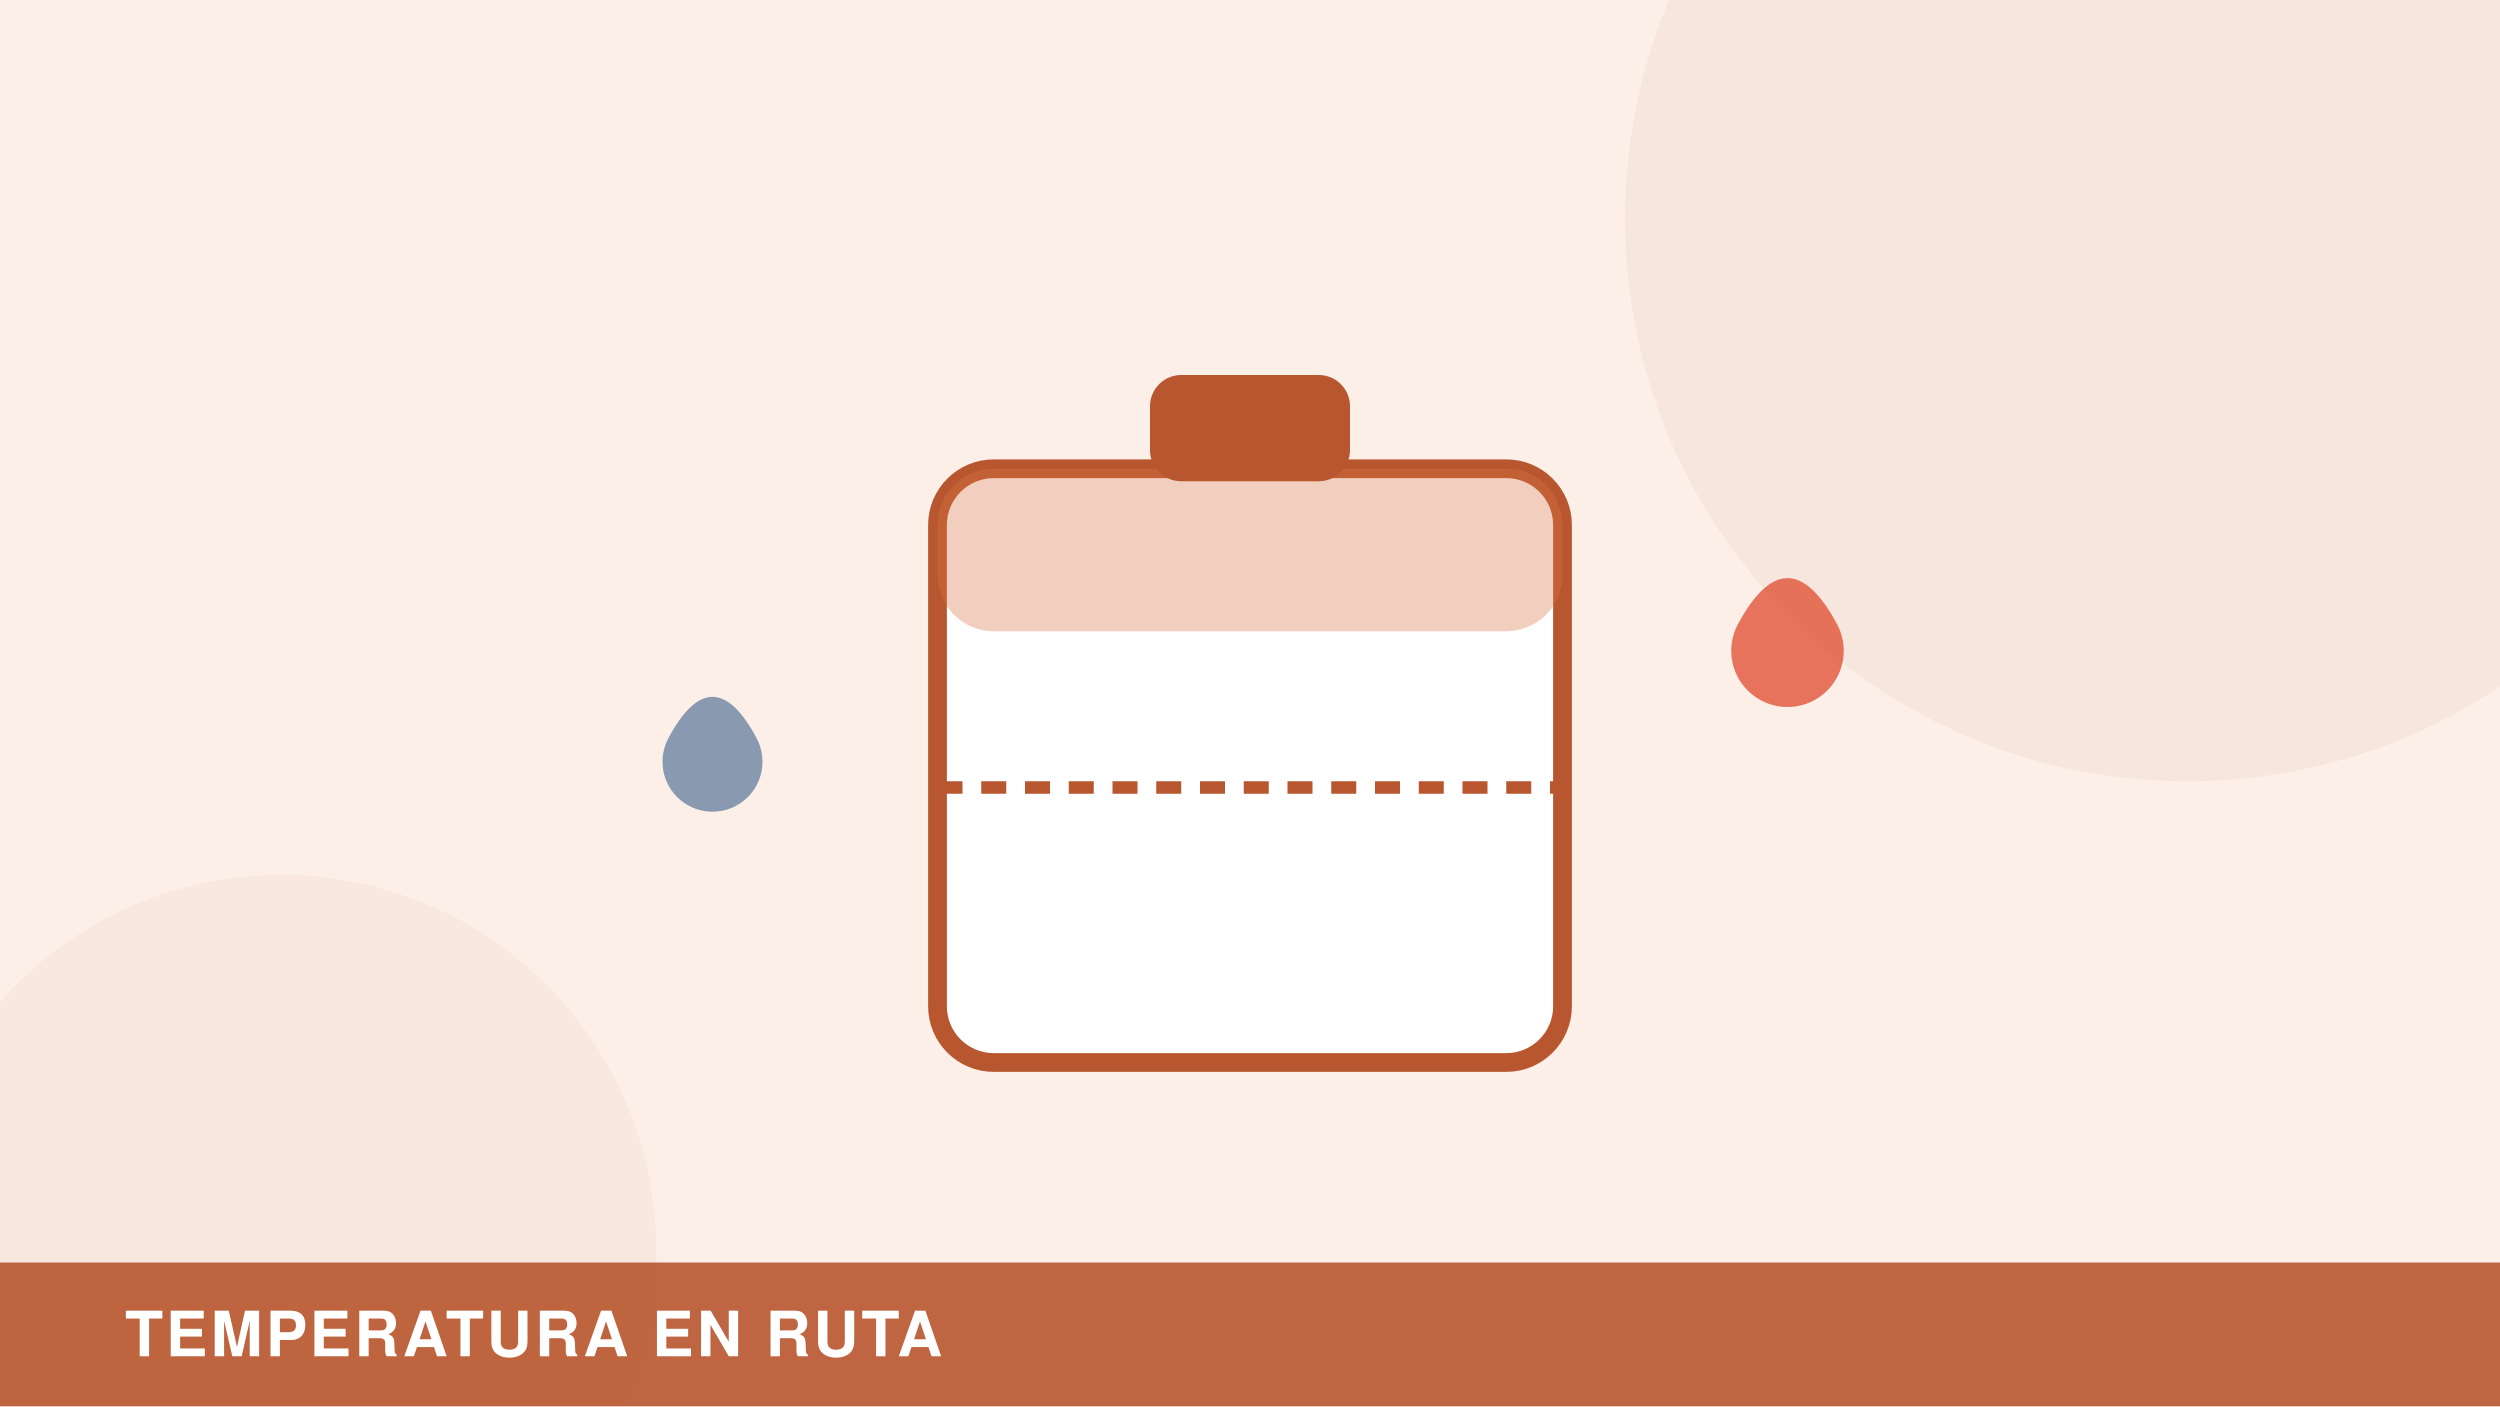
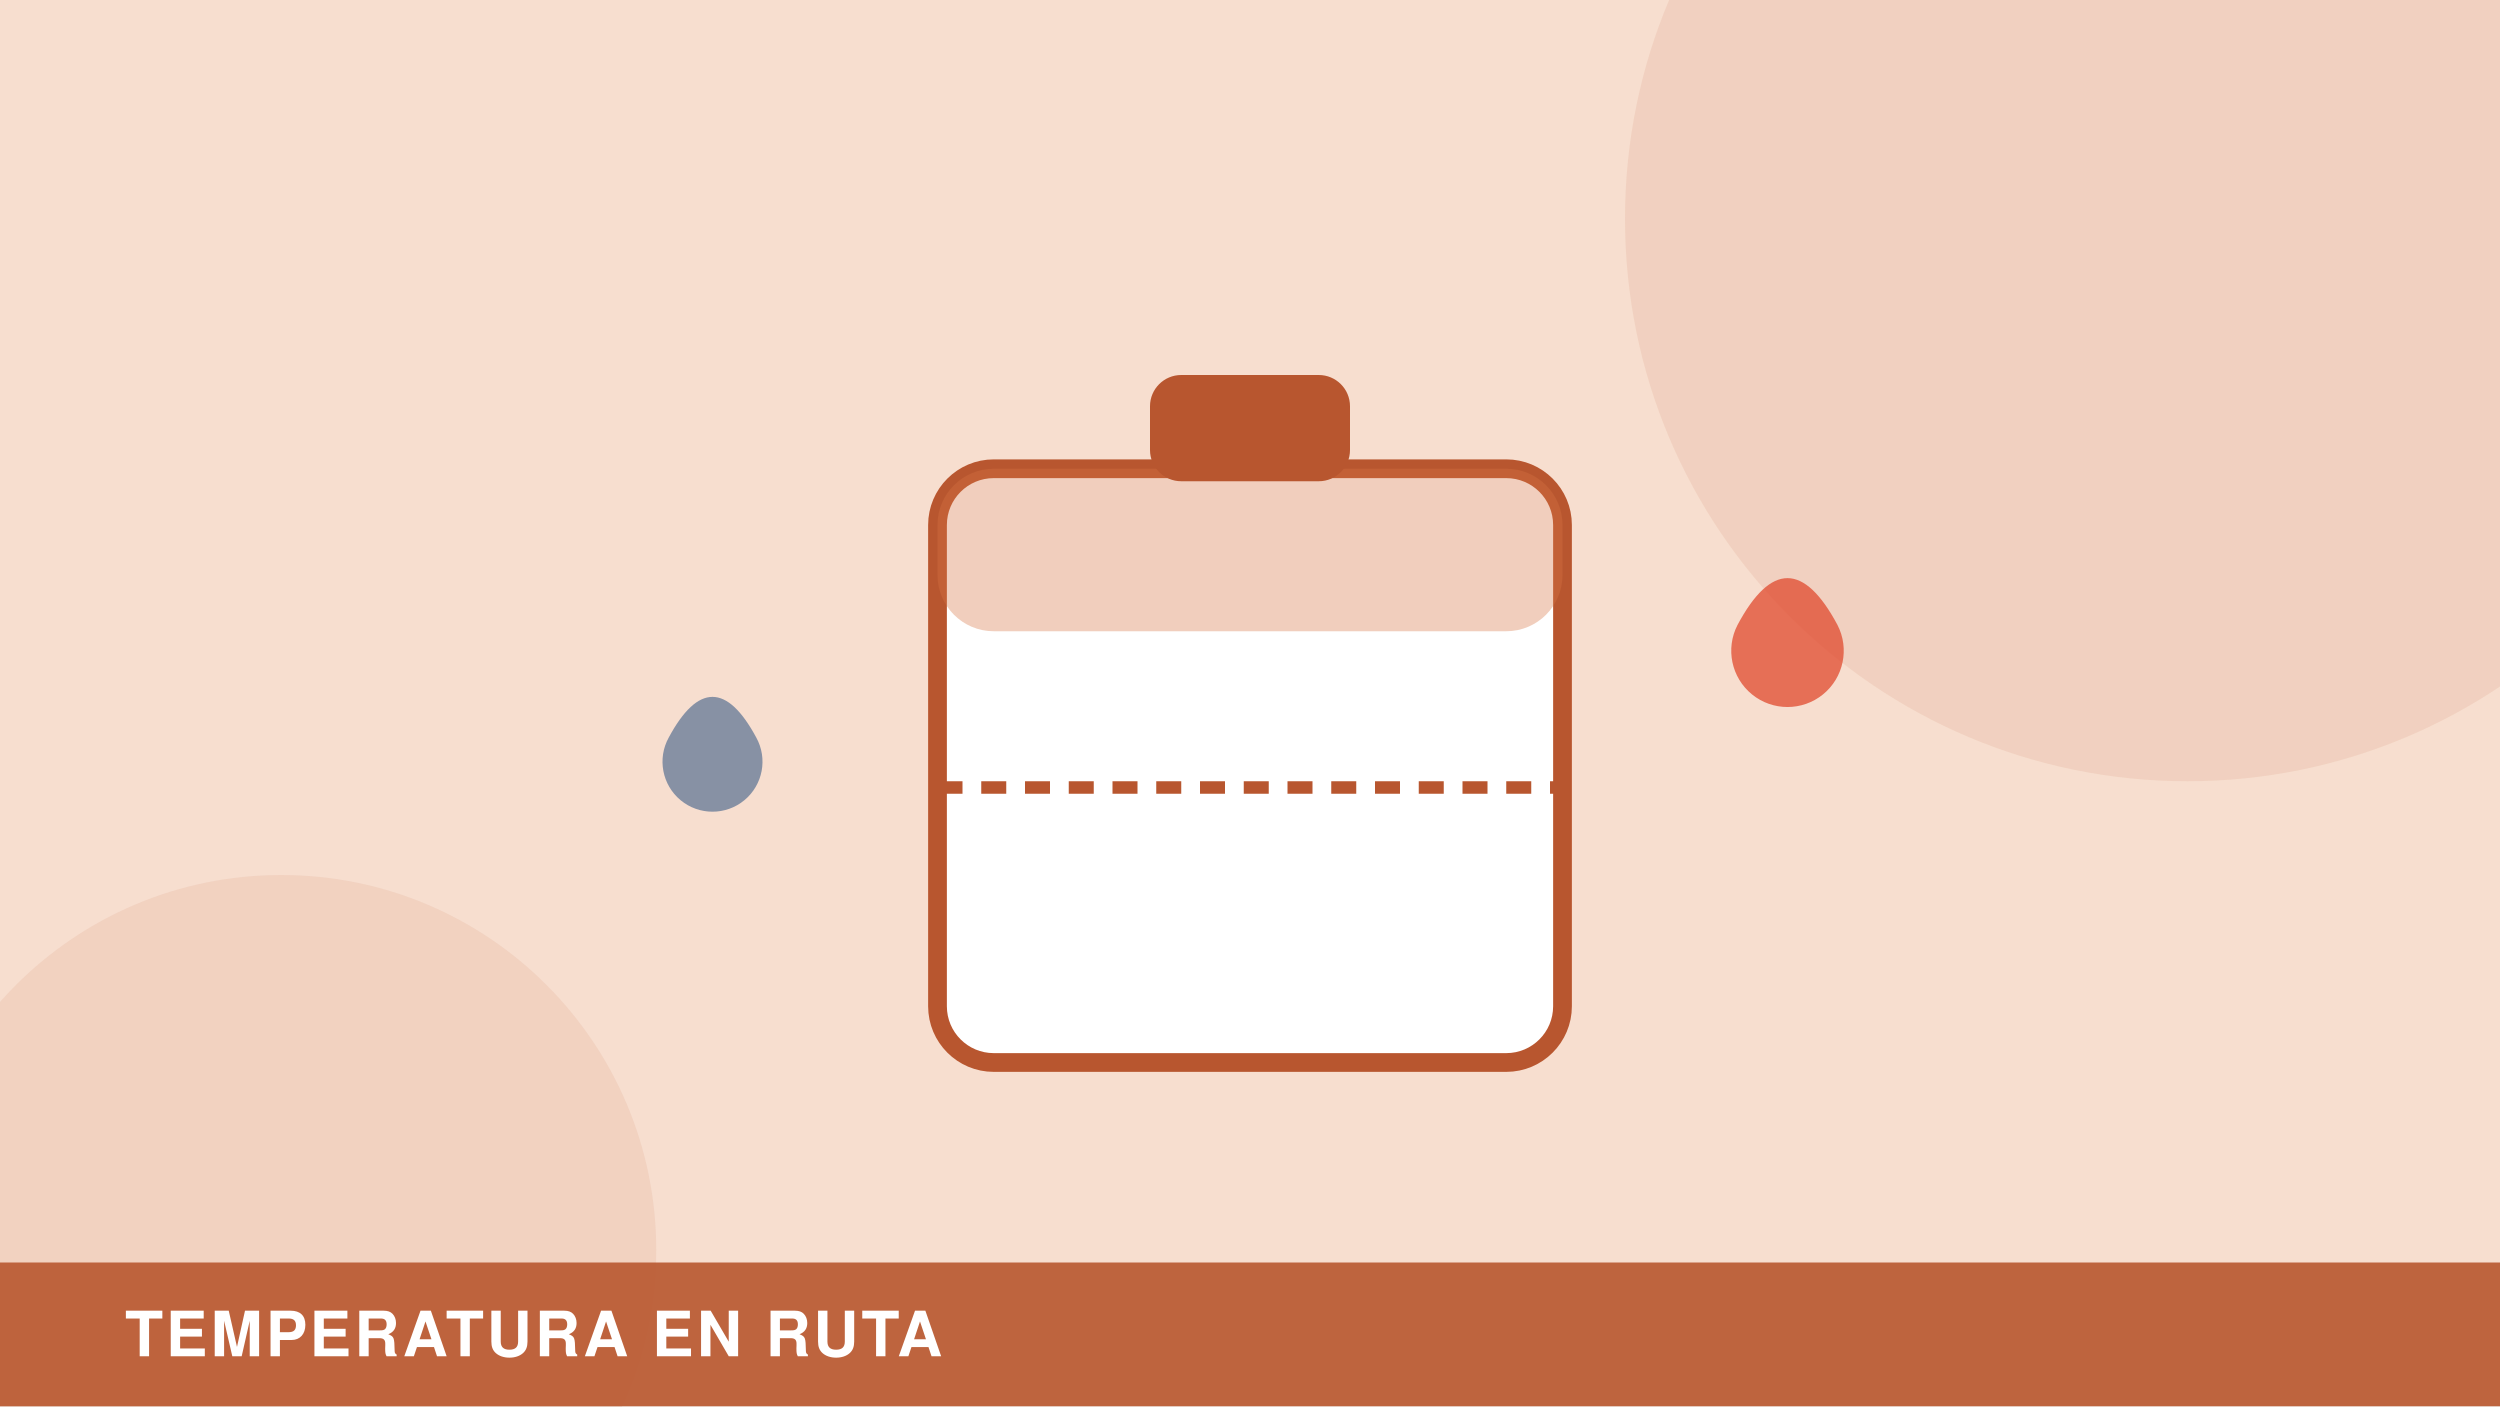
<svg xmlns="http://www.w3.org/2000/svg" viewBox="0 0 800 450" width="800" height="450">
-   <rect width="800" height="450" fill="#FBEFE8" />
-   <circle cx="700" cy="70" r="180" fill="#B8562F" opacity="0.06" />
-   <circle cx="90" cy="400" r="120" fill="#B8562F" opacity="0.05" />
+   <rect width="800" height="450" fill="#F7DECF" />
+   <circle cx="700" cy="70" r="180" fill="#B8562F" opacity="0.10" />
+   <circle cx="90" cy="400" r="120" fill="#B8562F" opacity="0.09" />
  <rect x="300" y="150" width="200" height="190" rx="18" fill="#FFF" stroke="#B8562F" stroke-width="6" />
  <rect x="300" y="150" width="200" height="52" rx="18" fill="#D67442" opacity="0.35" />
  <rect x="368" y="120" width="64" height="34" rx="10" fill="#B8562F" />
  <line x1="300" y1="252" x2="500" y2="252" stroke="#B8562F" stroke-width="4" stroke-dasharray="8 6" />
  <path d="M556 200 q16 -30 32 0 a18 18 0 1 1 -32 0" fill="#E0492E" opacity="0.75" />
  <path d="M214 236 q14 -26 28 0 a16 16 0 1 1 -28 0" fill="#2C5282" opacity="0.55" />
  <rect x="0" y="404" width="800" height="46" fill="#B8562F" opacity="0.9" />
  <text x="40" y="434" font-family="Helvetica,Arial,sans-serif" font-size="20" font-weight="bold" fill="#FFFFFF" letter-spacing="1">TEMPERATURA EN RUTA</text>
</svg>
